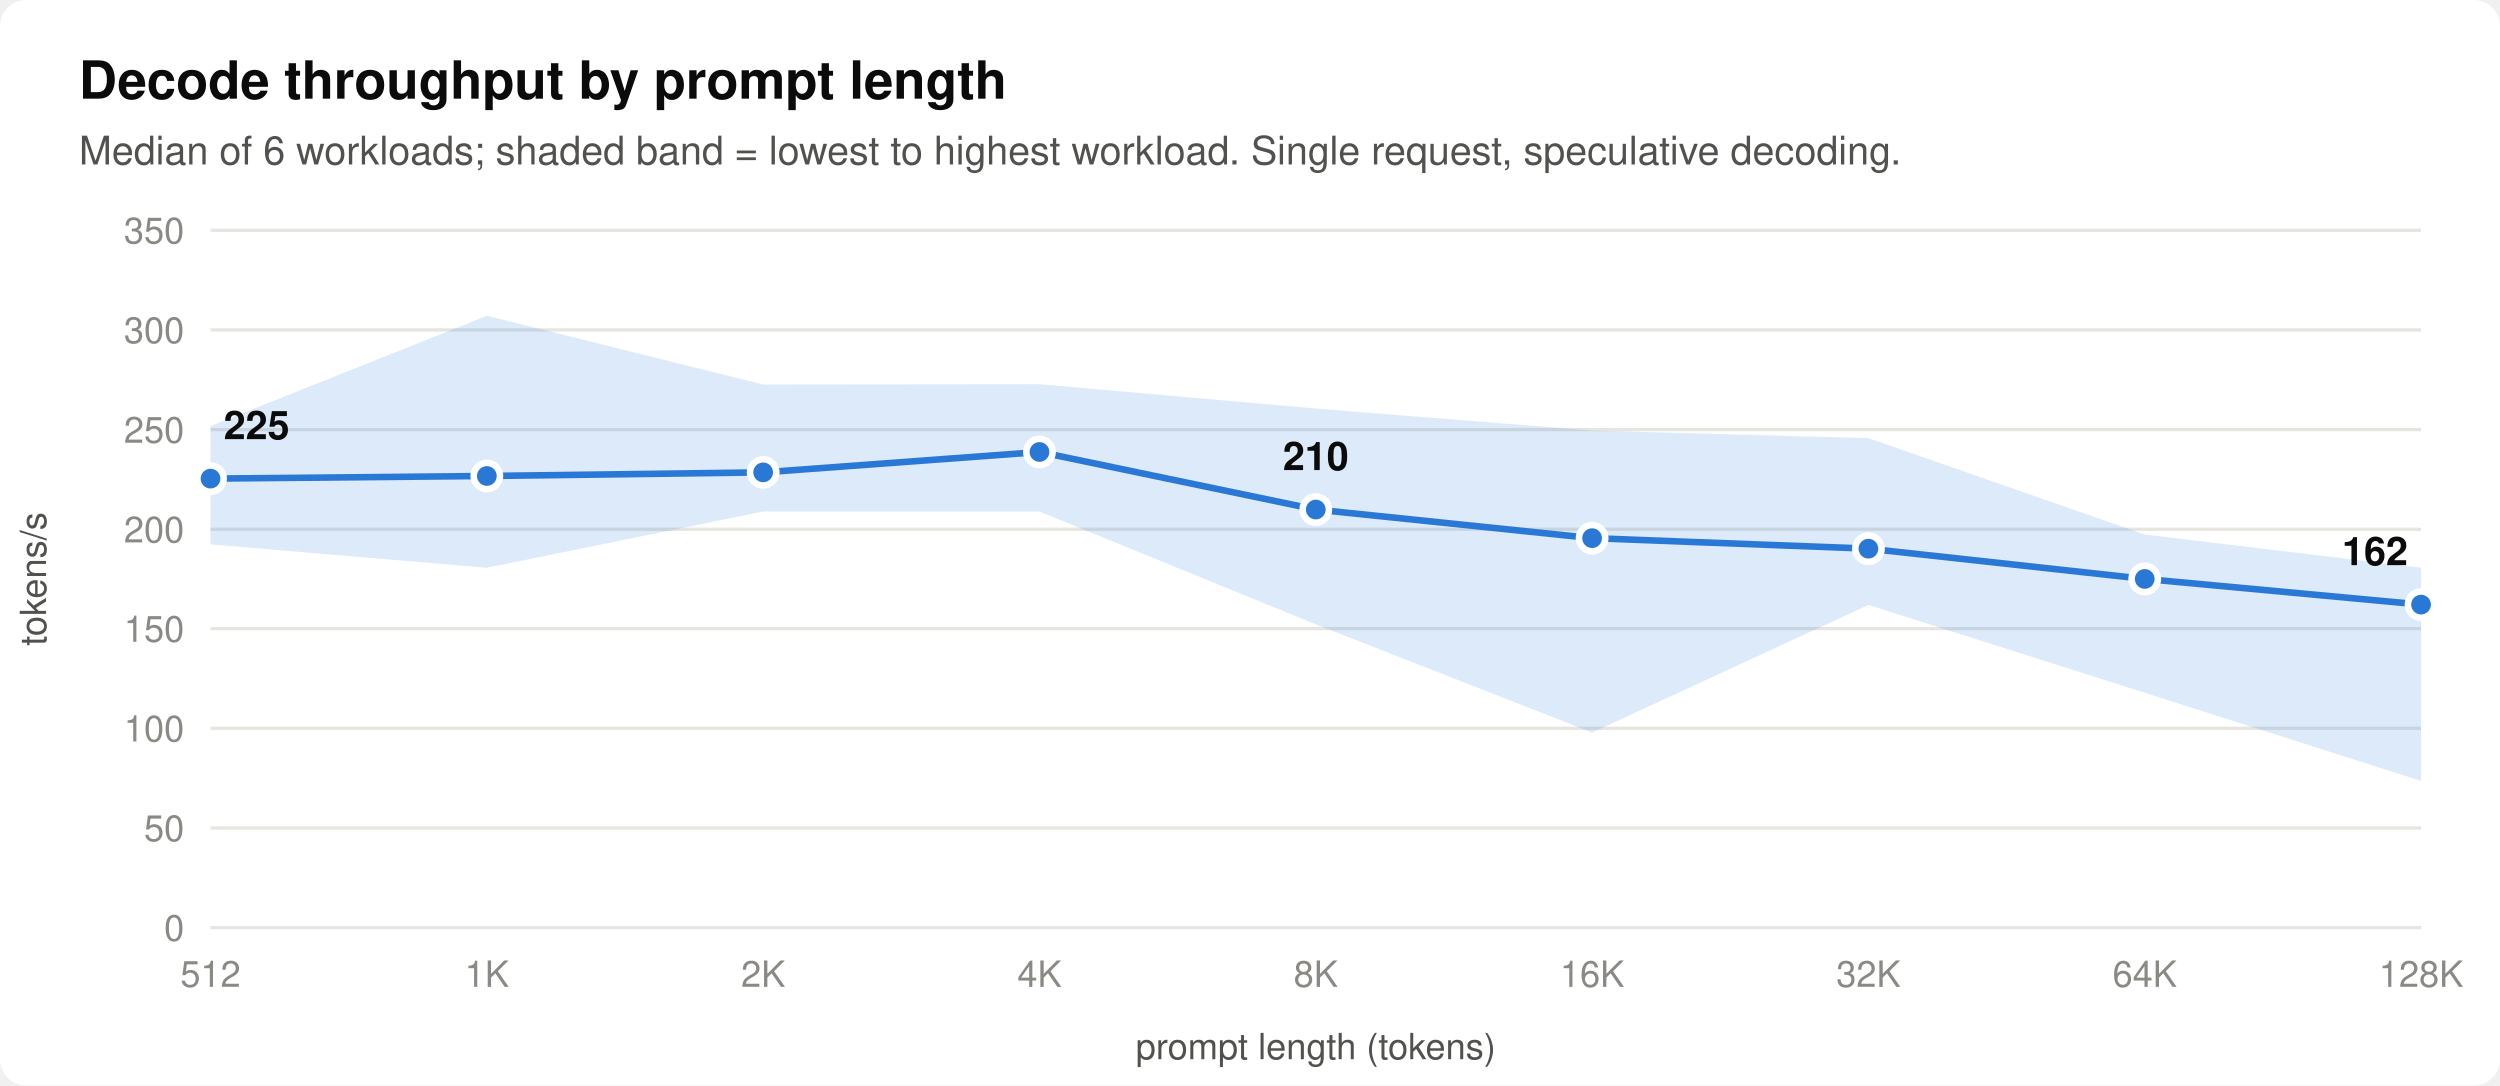
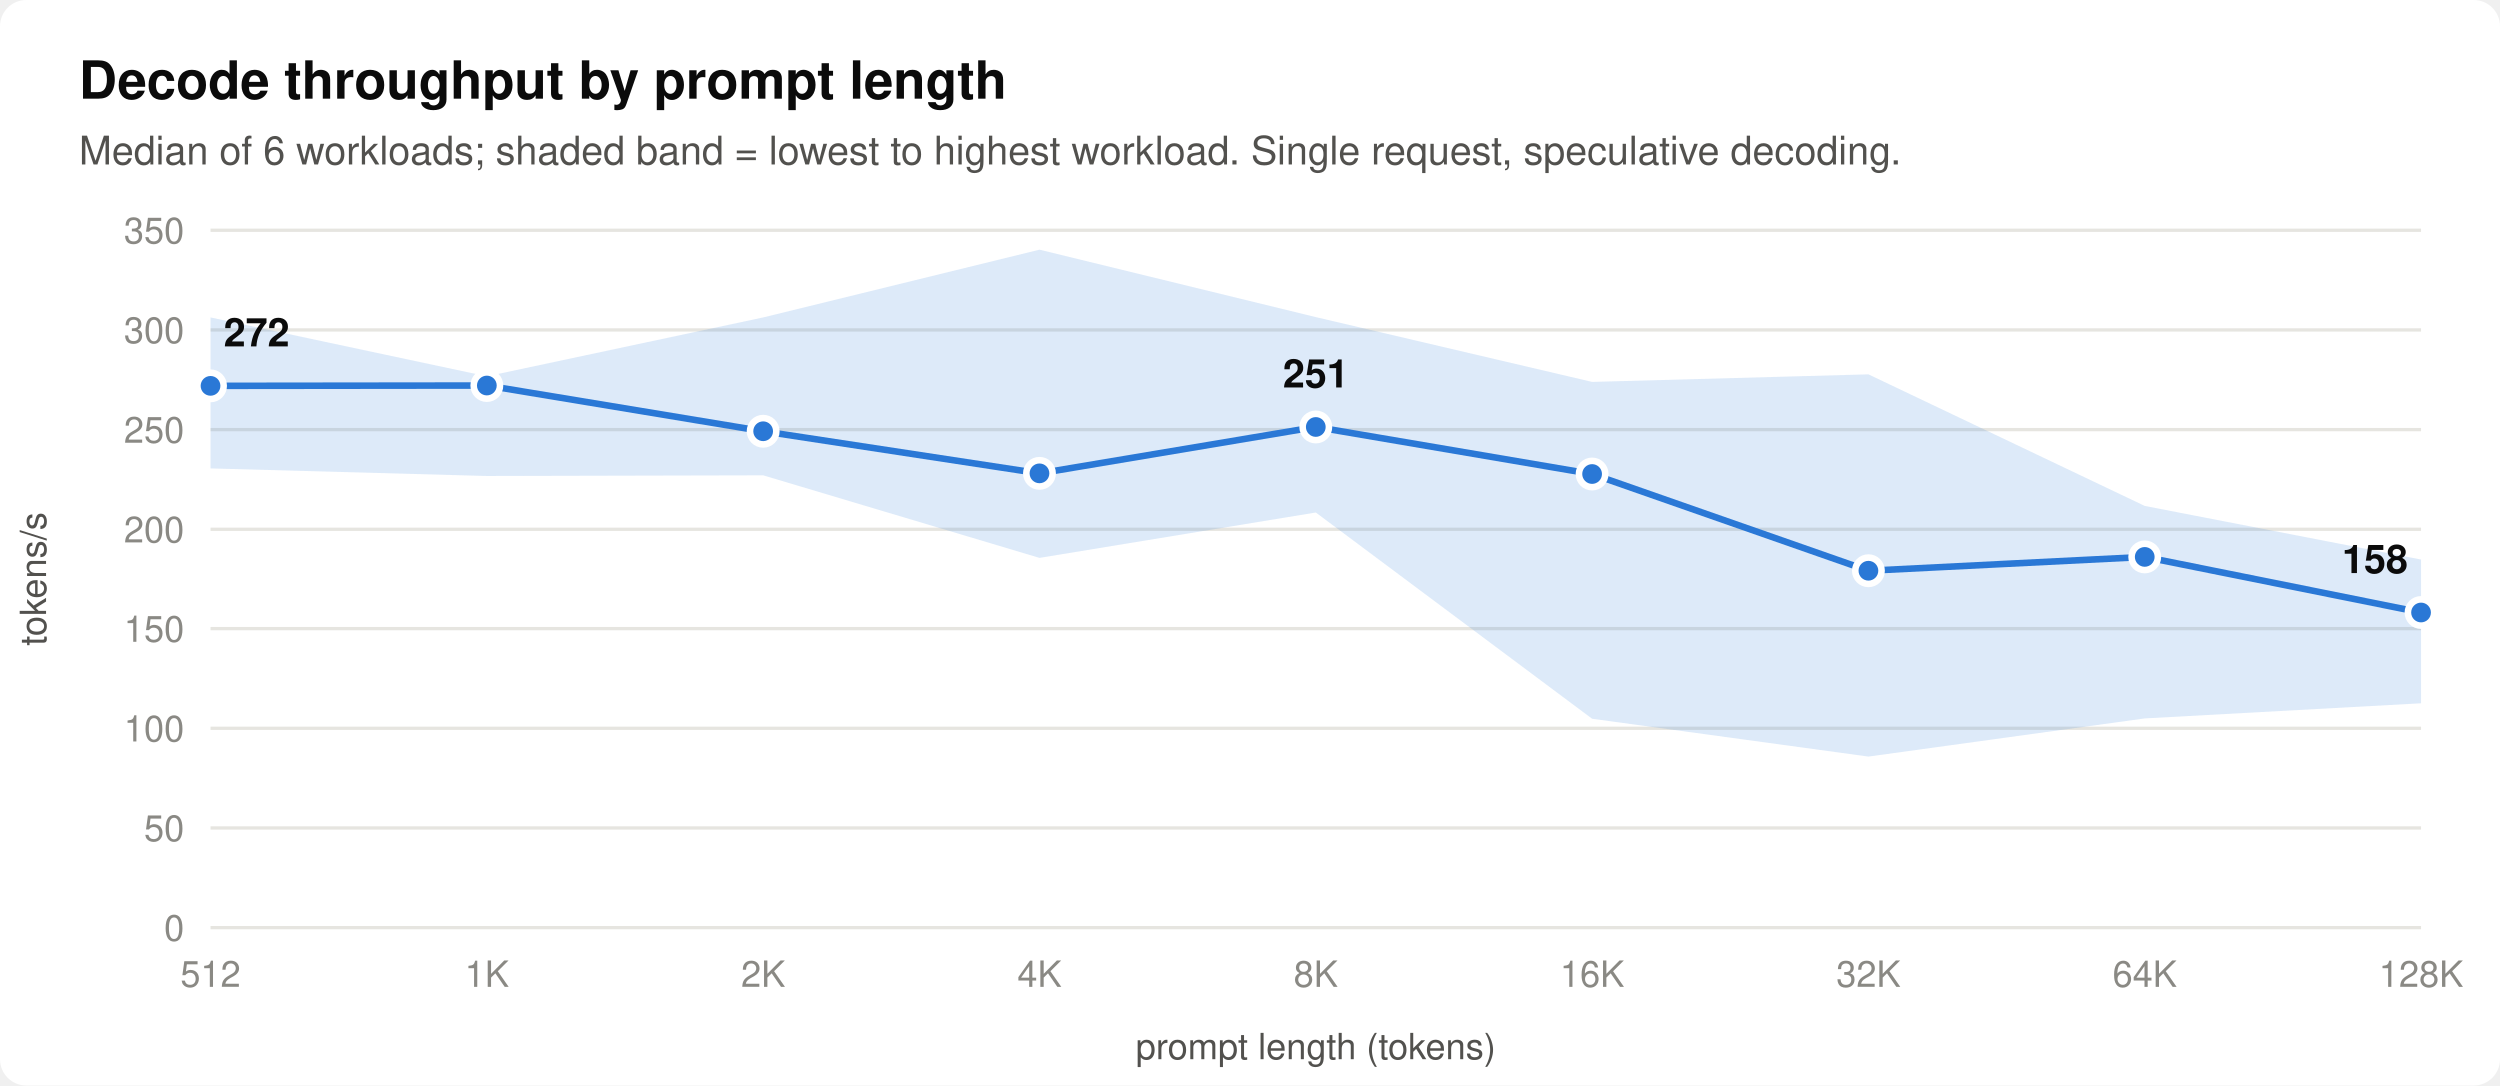
<svg xmlns="http://www.w3.org/2000/svg" viewBox="0 0 760 330" width="760" height="330" font-family="-apple-system,BlinkMacSystemFont,'Segoe UI',Helvetica,Arial,sans-serif">
  <rect width="760" height="330" rx="8" fill="#ffffff" />
  <text x="24" y="30" font-size="16" font-weight="600" fill="#0b0b0b">Decode throughput by prompt length</text>
  <text x="24" y="50" font-size="12" fill="#52514e">Median of 6 workloads; shaded band = lowest to highest workload. Single request, speculative decoding.</text>
  <line x1="64" x2="736" y1="282.0" y2="282.0" stroke="#e6e5e0" stroke-width="1" />
  <text x="56" y="286.0" font-size="11" text-anchor="end" fill="#8a8984">0</text>
  <line x1="64" x2="736" y1="251.7" y2="251.7" stroke="#e6e5e0" stroke-width="1" />
  <text x="56" y="255.7" font-size="11" text-anchor="end" fill="#8a8984">50</text>
  <line x1="64" x2="736" y1="221.4" y2="221.4" stroke="#e6e5e0" stroke-width="1" />
  <text x="56" y="225.4" font-size="11" text-anchor="end" fill="#8a8984">100</text>
  <line x1="64" x2="736" y1="191.1" y2="191.1" stroke="#e6e5e0" stroke-width="1" />
  <text x="56" y="195.1" font-size="11" text-anchor="end" fill="#8a8984">150</text>
  <line x1="64" x2="736" y1="160.9" y2="160.9" stroke="#e6e5e0" stroke-width="1" />
  <text x="56" y="164.9" font-size="11" text-anchor="end" fill="#8a8984">200</text>
  <line x1="64" x2="736" y1="130.6" y2="130.6" stroke="#e6e5e0" stroke-width="1" />
  <text x="56" y="134.6" font-size="11" text-anchor="end" fill="#8a8984">250</text>
  <line x1="64" x2="736" y1="100.3" y2="100.3" stroke="#e6e5e0" stroke-width="1" />
  <text x="56" y="104.3" font-size="11" text-anchor="end" fill="#8a8984">300</text>
  <line x1="64" x2="736" y1="70.0" y2="70.0" stroke="#e6e5e0" stroke-width="1" />
  <text x="56" y="74.0" font-size="11" text-anchor="end" fill="#8a8984">350</text>
  <text x="64.0" y="300" font-size="11" text-anchor="middle" fill="#8a8984">512</text>
  <text x="148.0" y="300" font-size="11" text-anchor="middle" fill="#8a8984">1K</text>
  <text x="232.0" y="300" font-size="11" text-anchor="middle" fill="#8a8984">2K</text>
  <text x="316.0" y="300" font-size="11" text-anchor="middle" fill="#8a8984">4K</text>
  <text x="400.0" y="300" font-size="11" text-anchor="middle" fill="#8a8984">8K</text>
  <text x="484.0" y="300" font-size="11" text-anchor="middle" fill="#8a8984">16K</text>
  <text x="568.0" y="300" font-size="11" text-anchor="middle" fill="#8a8984">32K</text>
  <text x="652.0" y="300" font-size="11" text-anchor="middle" fill="#8a8984">64K</text>
  <text x="736.0" y="300" font-size="11" text-anchor="middle" fill="#8a8984">128K</text>
  <text x="400.0" y="322" font-size="11" text-anchor="middle" fill="#52514e">prompt length (tokens)</text>
  <text x="14" y="176.0" font-size="11" text-anchor="middle" fill="#52514e" transform="rotate(-90 14 176.0)">tokens/s</text>
-   <polygon points="64.0,129.5 148.0,96.0 232.0,116.9 316.0,116.8 400.0,124.2 484.0,130.9 568.0,133.2 652.0,162.5 736.0,172.6 736.0,237.4 652.0,210.6 568.0,183.9 484.0,222.7 400.0,189.8 316.0,155.5 232.0,155.5 148.0,172.6 64.0,165.5" fill="#2a78d6" fill-opacity="0.16" />
-   <path d="M64.0,145.5 L148.0,144.7 L232.0,143.6 L316.0,137.4 L400.0,154.9 L484.0,163.6 L568.0,166.8 L652.0,176.0 L736.0,183.8" fill="none" stroke="#2a78d6" stroke-width="2" stroke-linejoin="round" />
-   <circle cx="64.0" cy="145.5" r="4" fill="#2a78d6" stroke="#ffffff" stroke-width="2" />
-   <circle cx="148.0" cy="144.7" r="4" fill="#2a78d6" stroke="#ffffff" stroke-width="2" />
-   <circle cx="232.0" cy="143.6" r="4" fill="#2a78d6" stroke="#ffffff" stroke-width="2" />
-   <circle cx="316.0" cy="137.4" r="4" fill="#2a78d6" stroke="#ffffff" stroke-width="2" />
-   <circle cx="400.0" cy="154.9" r="4" fill="#2a78d6" stroke="#ffffff" stroke-width="2" />
-   <circle cx="484.0" cy="163.6" r="4" fill="#2a78d6" stroke="#ffffff" stroke-width="2" />
-   <circle cx="568.0" cy="166.8" r="4" fill="#2a78d6" stroke="#ffffff" stroke-width="2" />
-   <circle cx="652.0" cy="176.0" r="4" fill="#2a78d6" stroke="#ffffff" stroke-width="2" />
-   <circle cx="736.0" cy="183.8" r="4" fill="#2a78d6" stroke="#ffffff" stroke-width="2" />
-   <text x="68.0" y="133.5" font-size="12" font-weight="600" text-anchor="start" fill="#0b0b0b">225</text>
-   <text x="400.0" y="142.9" font-size="12" font-weight="600" text-anchor="middle" fill="#0b0b0b">210</text>
-   <text x="732.0" y="171.8" font-size="12" font-weight="600" text-anchor="end" fill="#0b0b0b">162</text>
+   <polygon points="64.0,96.5 148.0,114.4 232.0,96.5 316.0,75.9 400.0,96.4 484.0,116.1 568.0,113.8 652.0,153.8 736.0,170.1 736.0,213.8 652.0,218.4 568.0,230.0 484.0,218.5 400.0,155.8 316.0,169.6 232.0,144.5 148.0,144.7 64.0,142.4" fill="#2a78d6" fill-opacity="0.16" />
+   <path d="M64.0,117.3 L148.0,117.2 L232.0,131.1 L316.0,143.9 L400.0,129.8 L484.0,144.1 L568.0,173.5 L652.0,169.3 L736.0,186.2" fill="none" stroke="#2a78d6" stroke-width="2" stroke-linejoin="round" />
+   <circle cx="64.0" cy="117.3" r="4" fill="#2a78d6" stroke="#ffffff" stroke-width="2" />
+   <circle cx="148.0" cy="117.2" r="4" fill="#2a78d6" stroke="#ffffff" stroke-width="2" />
+   <circle cx="232.0" cy="131.1" r="4" fill="#2a78d6" stroke="#ffffff" stroke-width="2" />
+   <circle cx="316.0" cy="143.9" r="4" fill="#2a78d6" stroke="#ffffff" stroke-width="2" />
+   <circle cx="400.0" cy="129.8" r="4" fill="#2a78d6" stroke="#ffffff" stroke-width="2" />
+   <circle cx="484.0" cy="144.1" r="4" fill="#2a78d6" stroke="#ffffff" stroke-width="2" />
+   <circle cx="568.0" cy="173.5" r="4" fill="#2a78d6" stroke="#ffffff" stroke-width="2" />
+   <circle cx="652.0" cy="169.3" r="4" fill="#2a78d6" stroke="#ffffff" stroke-width="2" />
+   <circle cx="736.0" cy="186.2" r="4" fill="#2a78d6" stroke="#ffffff" stroke-width="2" />
+   <text x="68.0" y="105.3" font-size="12" font-weight="600" text-anchor="start" fill="#0b0b0b">272</text>
+   <text x="400.0" y="117.8" font-size="12" font-weight="600" text-anchor="middle" fill="#0b0b0b">251</text>
+   <text x="732.0" y="174.2" font-size="12" font-weight="600" text-anchor="end" fill="#0b0b0b">158</text>
</svg>
